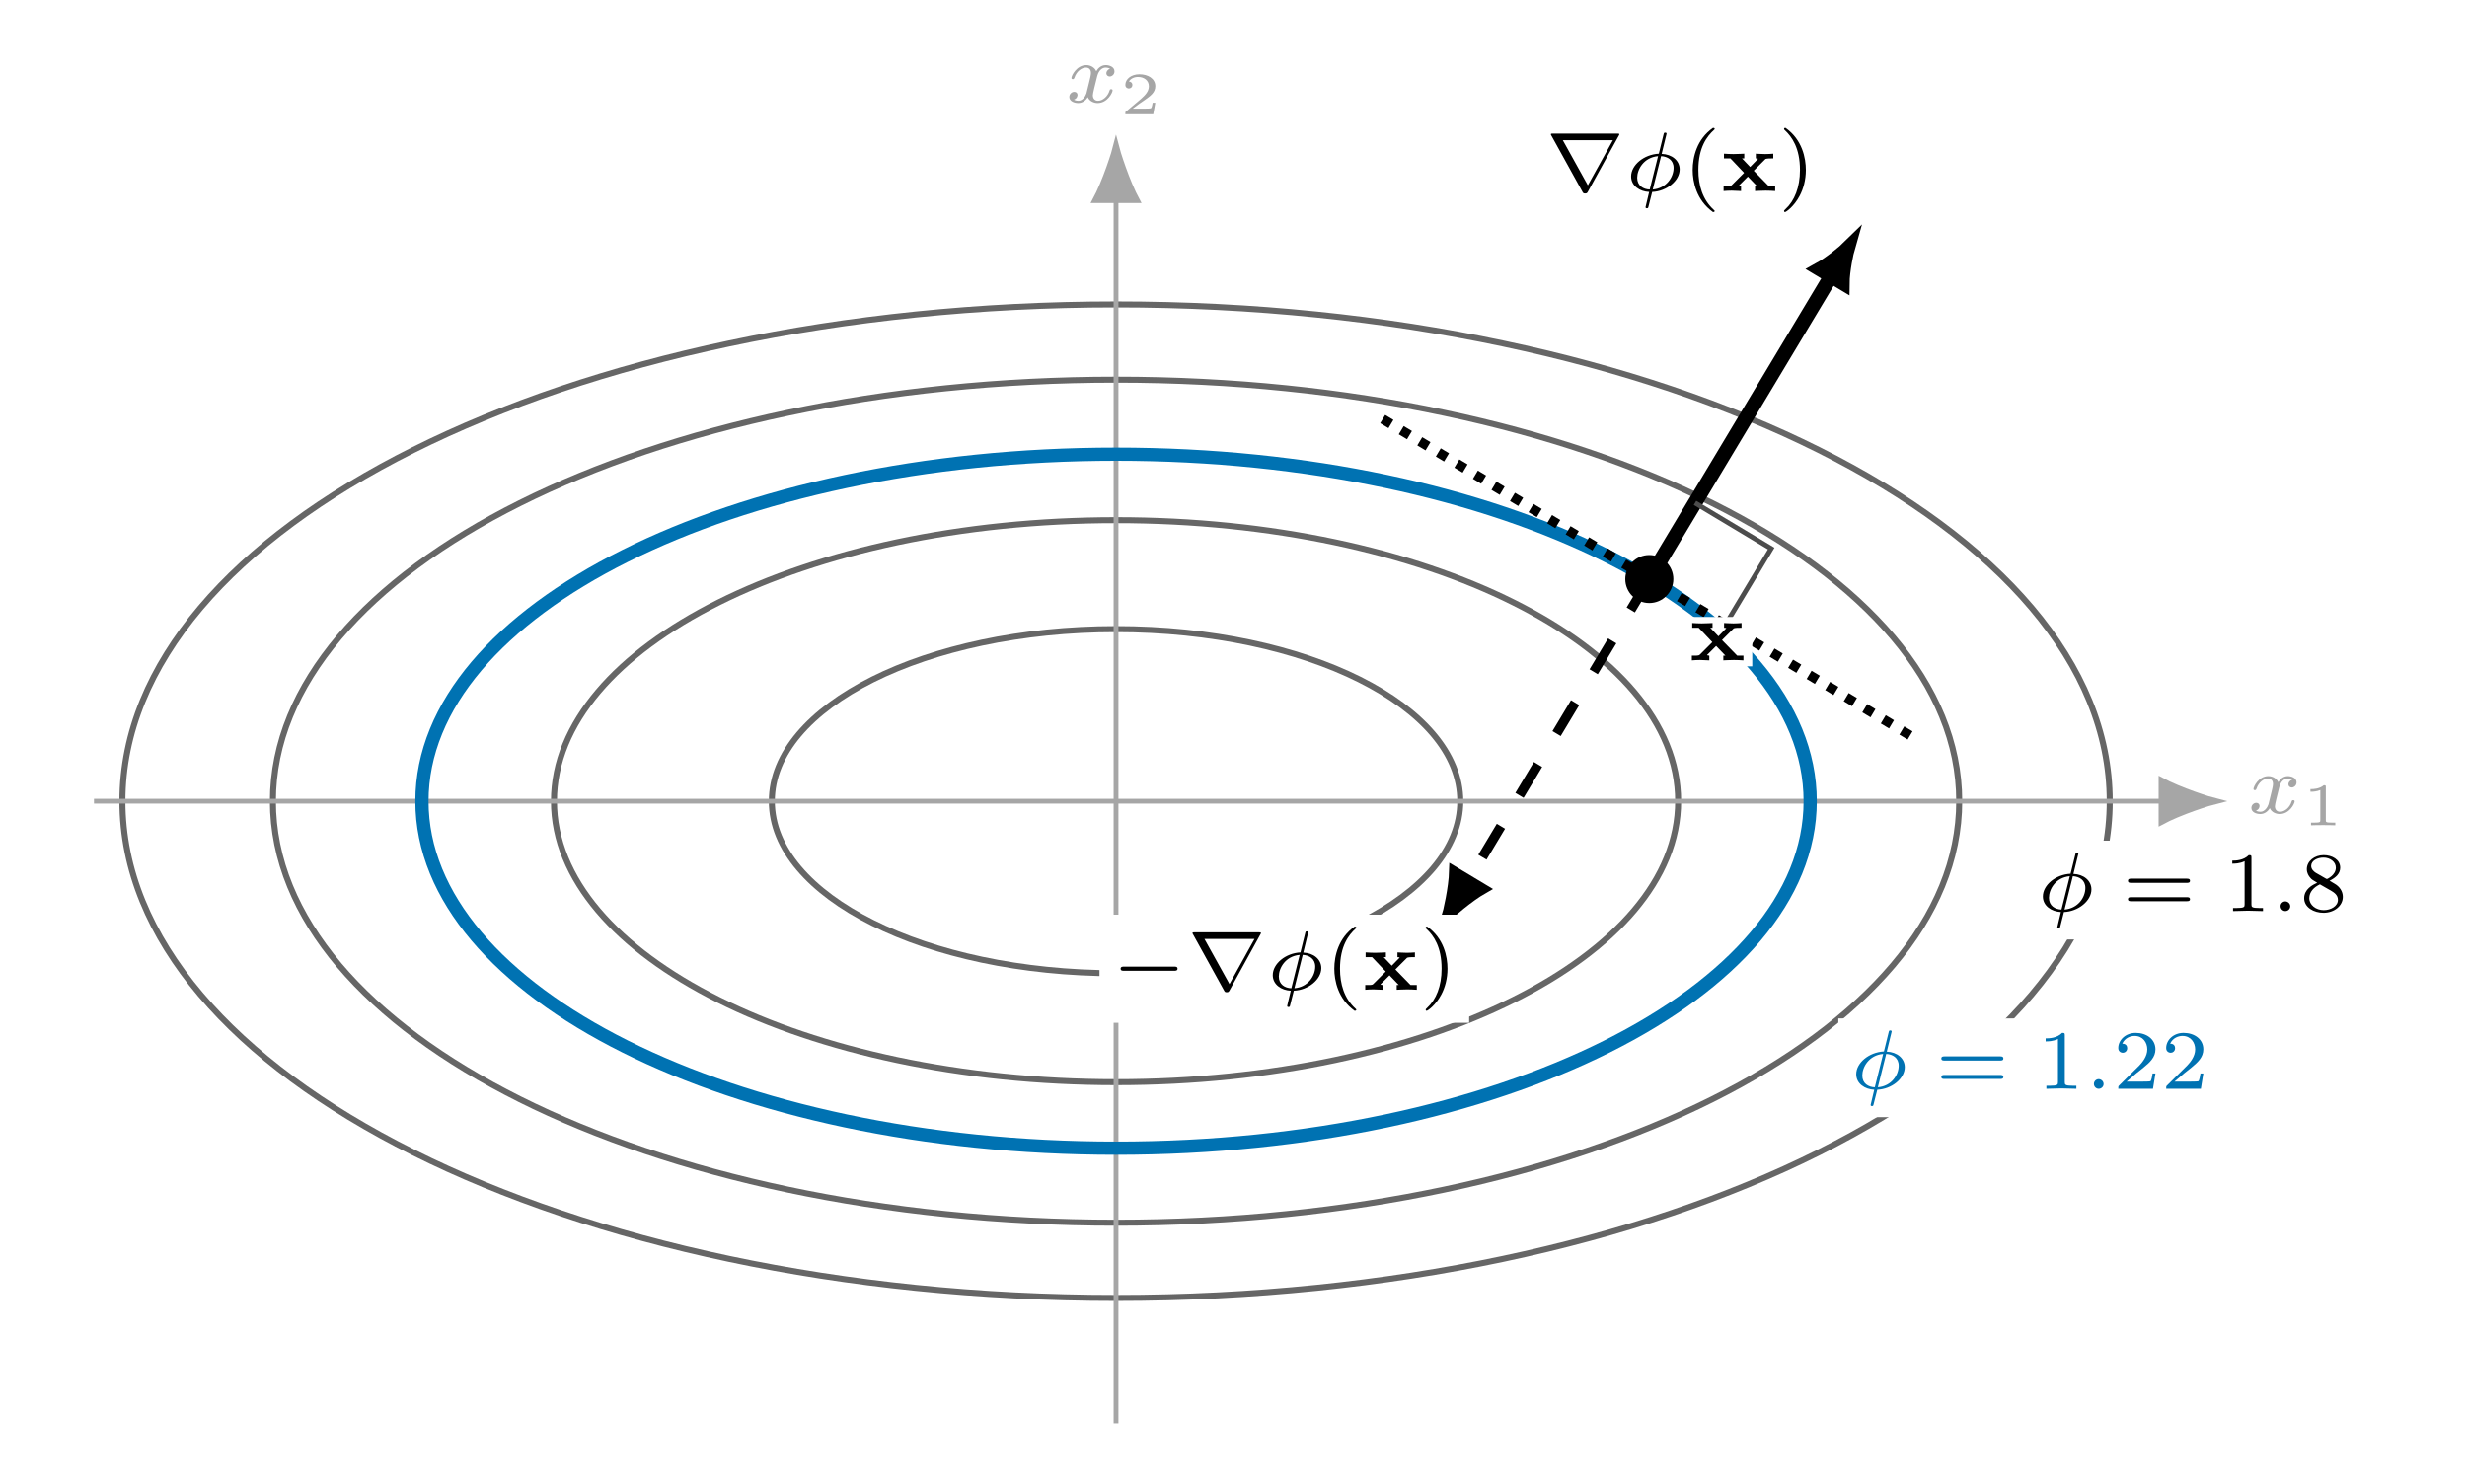
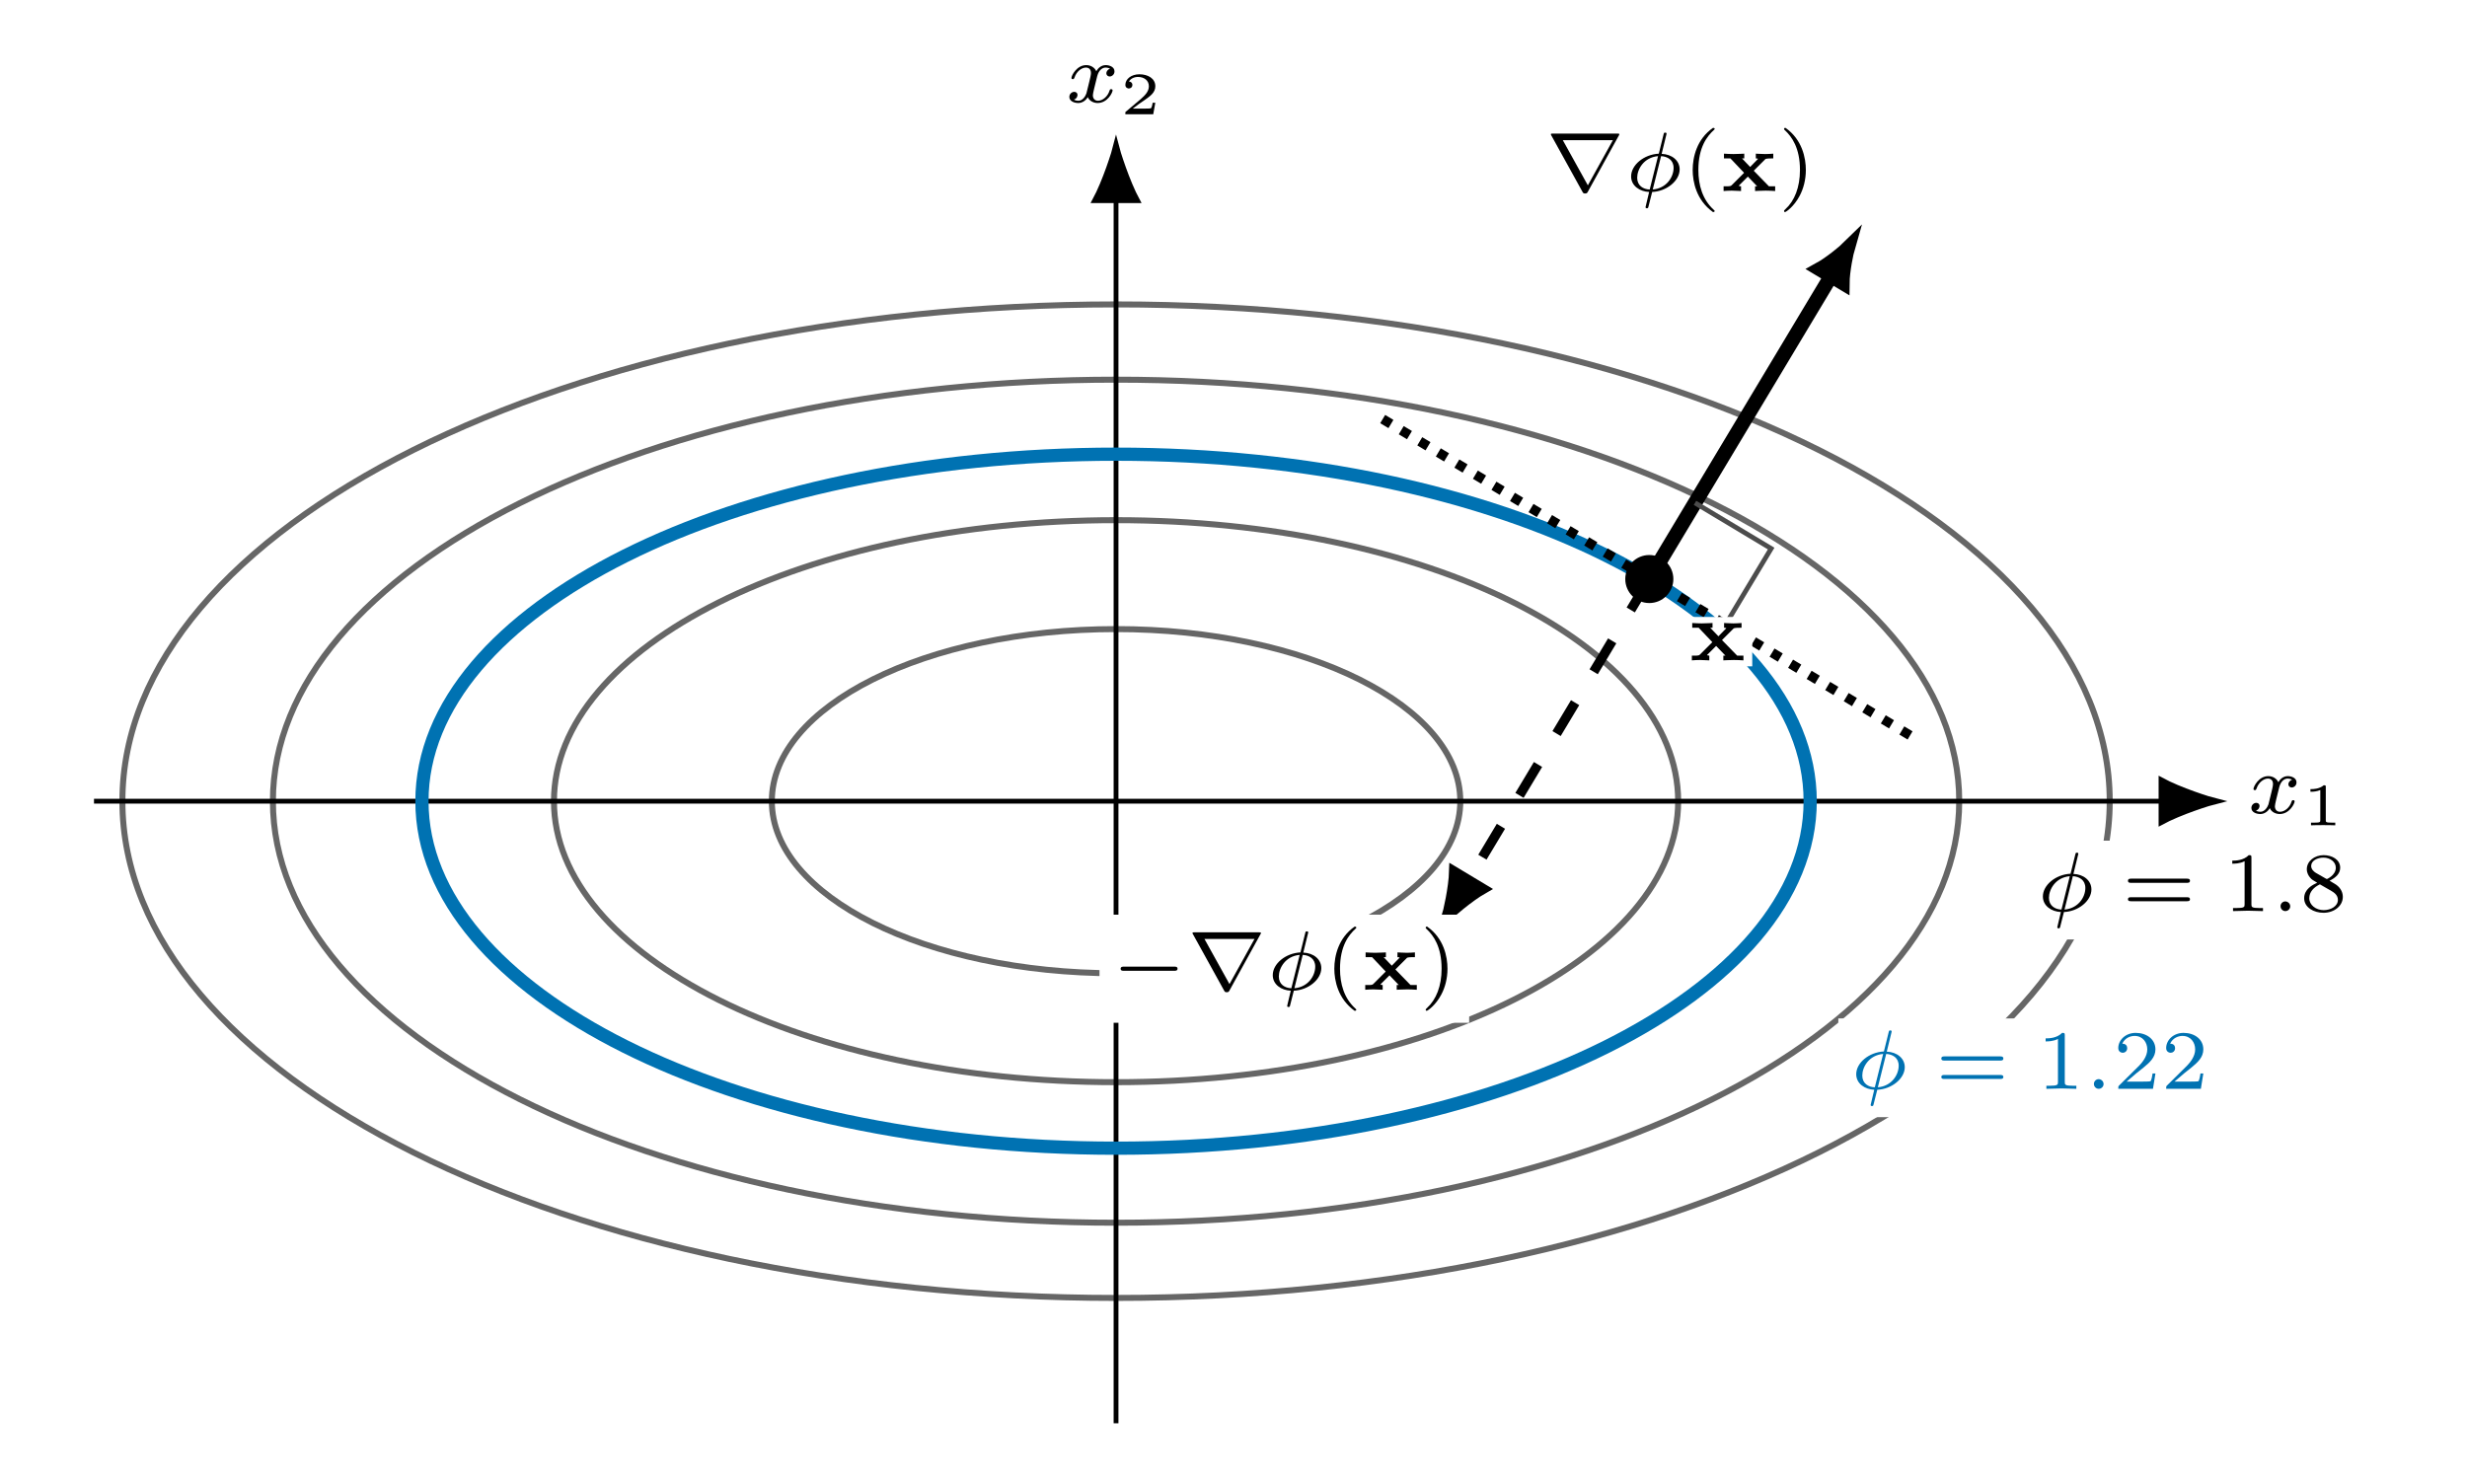
<svg xmlns="http://www.w3.org/2000/svg" xmlns:xlink="http://www.w3.org/1999/xlink" width="203.288pt" height="122.222pt" viewBox="0 0 203.288 122.222">
  <defs>
    <g>
      <g id="glyph-0-0">
        <path d="M 1.734 -0.734 C 1.656 -0.5 1.422 -0.125 1.078 -0.125 C 1.047 -0.125 0.844 -0.125 0.703 -0.219 C 0.984 -0.312 1 -0.562 1 -0.609 C 1 -0.75 0.891 -0.859 0.734 -0.859 C 0.531 -0.859 0.328 -0.688 0.328 -0.438 C 0.328 -0.094 0.719 0.062 1.062 0.062 C 1.375 0.062 1.672 -0.125 1.844 -0.422 C 2 -0.062 2.391 0.062 2.656 0.062 C 3.469 0.062 3.891 -0.797 3.891 -0.984 C 3.891 -1.078 3.797 -1.078 3.781 -1.078 C 3.672 -1.078 3.672 -1.047 3.641 -0.969 C 3.5 -0.484 3.078 -0.125 2.688 -0.125 C 2.422 -0.125 2.266 -0.312 2.266 -0.578 C 2.266 -0.75 2.438 -1.391 2.625 -2.156 C 2.766 -2.688 3.078 -2.859 3.312 -2.859 C 3.328 -2.859 3.531 -2.859 3.688 -2.766 C 3.469 -2.703 3.375 -2.516 3.375 -2.391 C 3.375 -2.234 3.5 -2.125 3.656 -2.125 C 3.812 -2.125 4.047 -2.266 4.047 -2.547 C 4.047 -2.938 3.594 -3.062 3.328 -3.062 C 2.969 -3.062 2.703 -2.828 2.547 -2.562 C 2.422 -2.844 2.109 -3.062 1.719 -3.062 C 0.938 -3.062 0.5 -2.203 0.5 -2 C 0.5 -1.906 0.594 -1.906 0.609 -1.906 C 0.703 -1.906 0.703 -1.938 0.75 -2.031 C 0.922 -2.562 1.359 -2.859 1.688 -2.859 C 1.922 -2.859 2.109 -2.734 2.109 -2.406 C 2.109 -2.266 2.031 -1.922 1.969 -1.688 Z M 1.734 -0.734 " />
      </g>
      <g id="glyph-0-1">
        <path d="M 3.406 -4.719 C 3.406 -4.812 3.328 -4.812 3.297 -4.812 C 3.188 -4.812 3.188 -4.781 3.156 -4.656 L 2.766 -3.078 C 1.531 -3.016 0.484 -2.141 0.484 -1.203 C 0.484 -0.422 1.203 0.047 1.969 0.078 C 1.922 0.297 1.859 0.516 1.812 0.734 C 1.734 1.047 1.672 1.312 1.672 1.328 C 1.672 1.422 1.75 1.422 1.781 1.422 C 1.875 1.422 1.891 1.391 1.922 1.25 L 2.219 0.078 C 3.406 0.031 4.484 -0.844 4.484 -1.781 C 4.484 -2.516 3.844 -3.031 3 -3.062 Z M 2.016 -0.125 C 1.484 -0.141 0.984 -0.438 0.984 -1.094 C 0.984 -1.781 1.516 -2.766 2.703 -2.875 Z M 2.953 -2.875 C 3.484 -2.844 3.984 -2.562 3.984 -1.906 C 3.984 -1.141 3.391 -0.219 2.266 -0.125 Z M 2.953 -2.875 " />
      </g>
      <g id="glyph-0-2">
        <path d="M 1.578 -0.391 C 1.578 -0.641 1.359 -0.797 1.172 -0.797 C 0.953 -0.797 0.781 -0.609 0.781 -0.406 C 0.781 -0.156 0.984 0 1.172 0 C 1.406 0 1.578 -0.188 1.578 -0.391 Z M 1.578 -0.391 " />
      </g>
      <g id="glyph-1-0">
        <path d="M 1.969 -3.156 C 1.969 -3.297 1.953 -3.297 1.797 -3.297 C 1.438 -2.984 0.891 -2.984 0.797 -2.984 L 0.703 -2.984 L 0.703 -2.766 L 0.797 -2.766 C 0.906 -2.766 1.234 -2.781 1.516 -2.906 L 1.516 -0.422 C 1.516 -0.266 1.516 -0.219 0.984 -0.219 L 0.75 -0.219 L 0.75 0 C 1.016 -0.016 1.453 -0.016 1.75 -0.016 C 2.031 -0.016 2.469 -0.016 2.75 0 L 2.75 -0.219 L 2.5 -0.219 C 1.969 -0.219 1.969 -0.266 1.969 -0.422 Z M 1.969 -3.156 " />
      </g>
      <g id="glyph-1-1">
        <path d="M 2.922 -0.953 L 2.703 -0.953 C 2.688 -0.859 2.641 -0.562 2.562 -0.5 C 2.531 -0.469 2.109 -0.469 2.031 -0.469 L 1.062 -0.469 C 1.391 -0.719 1.766 -1 2.062 -1.188 C 2.5 -1.5 2.922 -1.781 2.922 -2.312 C 2.922 -2.953 2.312 -3.297 1.609 -3.297 C 0.938 -3.297 0.453 -2.906 0.453 -2.422 C 0.453 -2.172 0.672 -2.125 0.734 -2.125 C 0.875 -2.125 1.031 -2.219 1.031 -2.422 C 1.031 -2.594 0.906 -2.688 0.75 -2.703 C 0.891 -2.938 1.172 -3.078 1.5 -3.078 C 1.984 -3.078 2.391 -2.797 2.391 -2.312 C 2.391 -1.891 2.094 -1.578 1.719 -1.25 L 0.516 -0.234 C 0.453 -0.188 0.453 -0.188 0.453 -0.156 L 0.453 0 L 2.75 0 Z M 2.922 -0.953 " />
      </g>
      <g id="glyph-2-0">
        <path d="M 6.078 -4.562 C 6.094 -4.578 6.125 -4.641 6.125 -4.672 C 6.125 -4.734 6.078 -4.734 5.953 -4.734 L 0.656 -4.734 C 0.531 -4.734 0.484 -4.734 0.484 -4.672 C 0.484 -4.641 0.516 -4.578 0.531 -4.562 L 3.078 0.047 C 3.141 0.156 3.156 0.203 3.297 0.203 C 3.438 0.203 3.469 0.172 3.531 0.062 Z M 1.469 -4.188 L 5.594 -4.188 L 3.531 -0.469 Z M 1.469 -4.188 " />
      </g>
      <g id="glyph-2-1">
        <path d="M 5.156 -1.562 C 5.266 -1.562 5.438 -1.562 5.438 -1.734 C 5.438 -1.906 5.281 -1.906 5.156 -1.906 L 1.031 -1.906 C 0.922 -1.906 0.75 -1.906 0.75 -1.734 C 0.75 -1.562 0.906 -1.562 1.031 -1.562 Z M 5.156 -1.562 " />
      </g>
      <g id="glyph-3-0">
        <path d="M 2.469 -5.203 C 1.141 -4.281 0.797 -2.797 0.797 -1.734 C 0.797 -0.766 1.094 0.75 2.469 1.734 C 2.516 1.734 2.609 1.734 2.609 1.641 C 2.609 1.609 2.578 1.594 2.531 1.547 C 1.609 0.703 1.266 -0.469 1.266 -1.734 C 1.266 -3.609 1.984 -4.516 2.547 -5.031 C 2.578 -5.062 2.609 -5.078 2.609 -5.125 C 2.609 -5.203 2.516 -5.203 2.469 -5.203 Z M 2.469 -5.203 " />
      </g>
      <g id="glyph-3-1">
        <path d="M 0.625 -5.203 C 0.578 -5.203 0.5 -5.203 0.5 -5.125 C 0.5 -5.078 0.516 -5.062 0.562 -5.016 C 1.156 -4.469 1.812 -3.531 1.812 -1.734 C 1.812 -0.297 1.359 0.812 0.625 1.484 C 0.5 1.609 0.5 1.609 0.5 1.641 C 0.5 1.672 0.516 1.734 0.578 1.734 C 0.672 1.734 1.328 1.266 1.781 0.406 C 2.094 -0.172 2.297 -0.922 2.297 -1.734 C 2.297 -2.719 2 -4.234 0.625 -5.203 Z M 0.625 -5.203 " />
      </g>
      <g id="glyph-3-2">
        <path d="M 5.328 -2.328 C 5.438 -2.328 5.594 -2.328 5.594 -2.5 C 5.594 -2.672 5.422 -2.672 5.328 -2.672 L 0.75 -2.672 C 0.656 -2.672 0.484 -2.672 0.484 -2.5 C 0.484 -2.328 0.641 -2.328 0.75 -2.328 Z M 5.328 -0.812 C 5.422 -0.812 5.594 -0.812 5.594 -0.969 C 5.594 -1.141 5.438 -1.141 5.328 -1.141 L 0.75 -1.141 C 0.641 -1.141 0.484 -1.141 0.484 -0.969 C 0.484 -0.812 0.656 -0.812 0.75 -0.812 Z M 5.328 -0.812 " />
      </g>
      <g id="glyph-3-3">
        <path d="M 2.328 -4.406 C 2.328 -4.594 2.312 -4.609 2.109 -4.609 C 1.672 -4.172 1.047 -4.156 0.75 -4.156 L 0.75 -3.906 C 0.922 -3.906 1.375 -3.906 1.766 -4.109 L 1.766 -0.562 C 1.766 -0.344 1.766 -0.25 1.062 -0.25 L 0.812 -0.25 L 0.812 0 C 0.922 0 1.781 -0.031 2.047 -0.031 C 2.25 -0.031 3.125 0 3.281 0 L 3.281 -0.25 L 3.016 -0.25 C 2.328 -0.25 2.328 -0.344 2.328 -0.562 Z M 2.328 -4.406 " />
      </g>
      <g id="glyph-3-4">
        <path d="M 3.5 -1.266 L 3.266 -1.266 C 3.25 -1.109 3.172 -0.703 3.094 -0.625 C 3.031 -0.594 2.5 -0.594 2.406 -0.594 L 1.125 -0.594 C 1.859 -1.234 2.094 -1.422 2.516 -1.75 C 3.031 -2.172 3.5 -2.594 3.5 -3.25 C 3.5 -4.094 2.766 -4.609 1.875 -4.609 C 1.016 -4.609 0.438 -4 0.438 -3.359 C 0.438 -3.016 0.734 -2.969 0.812 -2.969 C 0.969 -2.969 1.172 -3.094 1.172 -3.344 C 1.172 -3.469 1.125 -3.719 0.766 -3.719 C 0.984 -4.203 1.453 -4.359 1.781 -4.359 C 2.469 -4.359 2.828 -3.812 2.828 -3.25 C 2.828 -2.656 2.406 -2.172 2.172 -1.922 L 0.5 -0.266 C 0.438 -0.203 0.438 -0.188 0.438 0 L 3.297 0 Z M 3.5 -1.266 " />
      </g>
      <g id="glyph-3-5">
        <path d="M 2.469 -2.5 C 3 -2.766 3.344 -3.094 3.344 -3.578 C 3.344 -4.25 2.656 -4.609 1.984 -4.609 C 1.219 -4.609 0.594 -4.109 0.594 -3.453 C 0.594 -3.125 0.75 -2.891 0.875 -2.75 C 0.984 -2.609 1.047 -2.578 1.453 -2.328 C 1.062 -2.172 0.375 -1.797 0.375 -1.062 C 0.375 -0.297 1.172 0.141 1.969 0.141 C 2.844 0.141 3.562 -0.422 3.562 -1.172 C 3.562 -1.625 3.297 -2.016 2.891 -2.25 C 2.797 -2.312 2.562 -2.453 2.469 -2.5 Z M 1.328 -3.156 C 1.156 -3.266 0.953 -3.453 0.953 -3.719 C 0.953 -4.156 1.469 -4.406 1.969 -4.406 C 2.5 -4.406 2.984 -4.062 2.984 -3.578 C 2.984 -2.953 2.266 -2.641 2.25 -2.641 C 2.234 -2.641 2.219 -2.656 2.172 -2.672 Z M 1.672 -2.203 L 2.625 -1.656 C 2.797 -1.547 3.156 -1.344 3.156 -0.922 C 3.156 -0.406 2.578 -0.078 1.984 -0.078 C 1.344 -0.078 0.797 -0.5 0.797 -1.062 C 0.797 -1.578 1.172 -1.969 1.672 -2.203 Z M 1.672 -2.203 " />
      </g>
      <g id="glyph-4-0">
        <path d="M 2.734 -1.672 L 3.703 -2.641 C 3.859 -2.688 4.047 -2.688 4.344 -2.688 L 4.344 -3.078 C 4.125 -3.062 3.891 -3.047 3.672 -3.047 C 3.438 -3.047 2.953 -3.078 2.906 -3.078 L 2.906 -2.688 C 2.984 -2.688 3.031 -2.672 3.094 -2.656 L 2.438 -1.984 L 1.766 -2.688 L 1.953 -2.688 L 1.953 -3.078 C 1.906 -3.078 1.359 -3.047 1.062 -3.047 C 0.812 -3.047 0.547 -3.062 0.281 -3.078 L 0.281 -2.688 L 0.812 -2.688 L 1.938 -1.5 L 0.938 -0.5 C 0.859 -0.422 0.844 -0.406 0.625 -0.391 C 0.516 -0.391 0.281 -0.391 0.25 -0.391 L 0.25 0 C 0.469 -0.016 0.688 -0.031 0.922 -0.031 C 1.109 -0.031 1.594 0 1.688 0 L 1.688 -0.391 C 1.578 -0.391 1.547 -0.406 1.5 -0.438 L 2.25 -1.188 L 3.016 -0.391 L 2.844 -0.391 L 2.844 0 C 2.844 0 3.406 -0.031 3.719 -0.031 C 3.969 -0.031 4.234 -0.016 4.5 0 L 4.5 -0.391 L 3.984 -0.391 Z M 2.734 -1.672 " />
      </g>
    </g>
  </defs>
  <path fill="none" stroke-width="0.498" stroke-linecap="butt" stroke-linejoin="miter" stroke="rgb(39.999%, 39.999%, 39.999%)" stroke-opacity="1" stroke-miterlimit="10" d="M 28.546 -0.001 C 28.546 7.881 15.766 14.273 -0.002 14.273 C -15.766 14.273 -28.546 7.881 -28.546 -0.001 C -28.546 -7.883 -15.766 -14.271 -0.002 -14.271 C 15.766 -14.271 28.546 -7.883 28.546 -0.001 Z M 28.546 -0.001 " transform="matrix(0.993675, 0, 0, -0.993675, 91.9666, 66.02671)" />
  <path fill="none" stroke-width="0.498" stroke-linecap="butt" stroke-linejoin="miter" stroke="rgb(39.999%, 39.999%, 39.999%)" stroke-opacity="1" stroke-miterlimit="10" d="M 46.613 -0.001 C 46.613 12.874 25.743 23.307 -0.002 23.307 C -25.743 23.307 -46.613 12.874 -46.613 -0.001 C -46.613 -12.871 -25.743 -23.304 -0.002 -23.304 C 25.743 -23.304 46.613 -12.871 46.613 -0.001 Z M 46.613 -0.001 " transform="matrix(0.993675, 0, 0, -0.993675, 91.9666, 66.02671)" />
  <path fill="none" stroke-width="0.498" stroke-linecap="butt" stroke-linejoin="miter" stroke="rgb(39.999%, 39.999%, 39.999%)" stroke-opacity="1" stroke-miterlimit="10" d="M 57.562 -0.001 C 57.562 15.897 31.793 28.783 -0.002 28.783 C -31.793 28.783 -57.561 15.897 -57.561 -0.001 C -57.561 -15.894 -31.793 -28.78 -0.002 -28.78 C 31.793 -28.78 57.562 -15.894 57.562 -0.001 Z M 57.562 -0.001 " transform="matrix(0.993675, 0, 0, -0.993675, 91.9666, 66.02671)" />
  <path fill="none" stroke-width="0.498" stroke-linecap="butt" stroke-linejoin="miter" stroke="rgb(39.999%, 39.999%, 39.999%)" stroke-opacity="1" stroke-miterlimit="10" d="M 69.921 -0.001 C 69.921 19.309 38.618 34.959 -0.002 34.959 C -38.617 34.959 -69.921 19.309 -69.921 -0.001 C -69.921 -19.306 -38.617 -34.96 -0.002 -34.96 C 38.618 -34.96 69.921 -19.306 69.921 -0.001 Z M 69.921 -0.001 " transform="matrix(0.993675, 0, 0, -0.993675, 91.9666, 66.02671)" />
  <path fill="none" stroke-width="0.498" stroke-linecap="butt" stroke-linejoin="miter" stroke="rgb(39.999%, 39.999%, 39.999%)" stroke-opacity="1" stroke-miterlimit="10" d="M 82.402 -0.001 C 82.402 22.753 45.509 41.201 -0.002 41.201 C -45.508 41.201 -82.402 22.753 -82.402 -0.001 C -82.402 -22.754 -45.508 -41.199 -0.002 -41.199 C 45.509 -41.199 82.402 -22.754 82.402 -0.001 Z M 82.402 -0.001 " transform="matrix(0.993675, 0, 0, -0.993675, 91.9666, 66.02671)" />
-   <path fill="none" stroke-width="0.399" stroke-linecap="butt" stroke-linejoin="miter" stroke="rgb(64.999%, 64.999%, 64.999%)" stroke-opacity="1" stroke-miterlimit="10" d="M -84.757 -0.001 L 86.656 -0.001 " transform="matrix(0.993675, 0, 0, -0.993675, 91.9666, 66.02671)" />
-   <path fill-rule="nonzero" fill="rgb(64.999%, 64.999%, 64.999%)" fill-opacity="1" stroke-width="0.399" stroke-linecap="butt" stroke-linejoin="miter" stroke="rgb(64.999%, 64.999%, 64.999%)" stroke-opacity="1" stroke-miterlimit="10" d="M 4.649 -0.001 C 4.079 0.137 1.567 0.923 -0.002 1.78 L -0.002 -1.778 C 1.567 -0.924 4.079 -0.138 4.649 -0.001 Z M 4.649 -0.001 " transform="matrix(0.993675, 0, 0, -0.993675, 178.0757, 66.02671)" />
-   <g fill="rgb(64.999%, 64.999%, 64.999%)" fill-opacity="1">
+   <path fill="none" stroke-width="0.399" stroke-linecap="butt" stroke-linejoin="miter" stroke="rgb(0%, 0%, 0%)" stroke-opacity="1" stroke-miterlimit="10" d="M -84.757 -0.001 L 86.656 -0.001 " transform="matrix(0.993675, 0, 0, -0.993675, 91.9666, 66.02671)" />
+   <path fill-rule="nonzero" fill="rgb(0%, 0%, 0%)" fill-opacity="1" stroke-width="0.399" stroke-linecap="butt" stroke-linejoin="miter" stroke="rgb(0%, 0%, 0%)" stroke-opacity="1" stroke-miterlimit="10" d="M 4.649 -0.001 C 4.079 0.137 1.567 0.923 -0.002 1.78 L -0.002 -1.778 C 1.567 -0.924 4.079 -0.138 4.649 -0.001 Z M 4.649 -0.001 " transform="matrix(0.993675, 0, 0, -0.993675, 178.0757, 66.02671)" />
+   <g fill="rgb(0%, 0%, 0%)" fill-opacity="1">
    <use xlink:href="#glyph-0-0" x="185.193" y="67.023" />
  </g>
-   <g fill="rgb(64.999%, 64.999%, 64.999%)" fill-opacity="1">
+   <g fill="rgb(0%, 0%, 0%)" fill-opacity="1">
    <use xlink:href="#glyph-1-0" x="189.683" y="68.014" />
  </g>
-   <path fill="none" stroke-width="0.399" stroke-linecap="butt" stroke-linejoin="miter" stroke="rgb(64.999%, 64.999%, 64.999%)" stroke-opacity="1" stroke-miterlimit="10" d="M -0.002 -51.593 L -0.002 49.807 " transform="matrix(0.993675, 0, 0, -0.993675, 91.9666, 66.02671)" />
-   <path fill-rule="nonzero" fill="rgb(64.999%, 64.999%, 64.999%)" fill-opacity="1" stroke-width="0.399" stroke-linecap="butt" stroke-linejoin="miter" stroke="rgb(64.999%, 64.999%, 64.999%)" stroke-opacity="1" stroke-miterlimit="10" d="M 4.647 0.002 C 4.077 0.139 1.569 0.926 0 1.779 L 0 -1.779 C 1.569 -0.926 4.077 -0.14 4.647 0.002 Z M 4.647 0.002 " transform="matrix(0, -0.993675, -0.993675, 0, 91.9666, 16.53544)" />
-   <g fill="rgb(64.999%, 64.999%, 64.999%)" fill-opacity="1">
+   <path fill="none" stroke-width="0.399" stroke-linecap="butt" stroke-linejoin="miter" stroke="rgb(0%, 0%, 0%)" stroke-opacity="1" stroke-miterlimit="10" d="M -0.002 -51.593 L -0.002 49.807 " transform="matrix(0.993675, 0, 0, -0.993675, 91.9666, 66.02671)" />
+   <path fill-rule="nonzero" fill="rgb(0%, 0%, 0%)" fill-opacity="1" stroke-width="0.399" stroke-linecap="butt" stroke-linejoin="miter" stroke="rgb(0%, 0%, 0%)" stroke-opacity="1" stroke-miterlimit="10" d="M 4.647 0.002 C 4.077 0.139 1.569 0.926 0 1.779 L 0 -1.779 C 1.569 -0.926 4.077 -0.14 4.647 0.002 Z M 4.647 0.002 " transform="matrix(0, -0.993675, -0.993675, 0, 91.9666, 16.53544)" />
+   <g fill="rgb(0%, 0%, 0%)" fill-opacity="1">
    <use xlink:href="#glyph-0-0" x="87.79" y="8.428" />
  </g>
-   <g fill="rgb(64.999%, 64.999%, 64.999%)" fill-opacity="1">
+   <g fill="rgb(0%, 0%, 0%)" fill-opacity="1">
    <use xlink:href="#glyph-1-1" x="92.28" y="9.418" />
  </g>
  <path fill="none" stroke-width="1.096" stroke-linecap="butt" stroke-linejoin="miter" stroke="rgb(0%, 44.707%, 69.803%)" stroke-opacity="1" stroke-miterlimit="10" d="M 57.562 -0.001 C 57.562 15.897 31.789 28.779 -0.002 28.779 C -31.789 28.779 -57.561 15.897 -57.561 -0.001 C -57.561 -15.894 -31.789 -28.78 -0.002 -28.78 C 31.789 -28.78 57.562 -15.894 57.562 -0.001 Z M 57.562 -0.001 " transform="matrix(0.993675, 0, 0, -0.993675, 91.9666, 66.02671)" />
  <path fill-rule="nonzero" fill="rgb(0%, 0%, 0%)" fill-opacity="1" stroke-width="0.399" stroke-linecap="butt" stroke-linejoin="miter" stroke="rgb(0%, 0%, 0%)" stroke-opacity="1" stroke-miterlimit="10" d="M 46.016 18.424 C 46.016 19.415 45.21 20.217 44.219 20.217 C 43.229 20.217 42.427 19.415 42.427 18.424 C 42.427 17.434 43.229 16.632 44.219 16.632 C 45.21 16.632 46.016 17.434 46.016 18.424 Z M 46.016 18.424 " transform="matrix(0.993675, 0, 0, -0.993675, 91.9666, 66.02671)" />
  <path fill="none" stroke-width="0.797" stroke-linecap="butt" stroke-linejoin="miter" stroke="rgb(0%, 0%, 0%)" stroke-opacity="1" stroke-dasharray="0.797 0.996" stroke-miterlimit="10" d="M 22.111 31.692 L 66.332 5.161 " transform="matrix(0.993675, 0, 0, -0.993675, 91.9666, 66.02671)" />
  <path fill="none" stroke-width="1.196" stroke-linecap="butt" stroke-linejoin="miter" stroke="rgb(0%, 0%, 0%)" stroke-opacity="1" stroke-miterlimit="10" d="M 44.219 18.424 L 59.283 43.533 " transform="matrix(0.993675, 0, 0, -0.993675, 91.9666, 66.02671)" />
  <path fill-rule="nonzero" fill="rgb(0%, 0%, 0%)" fill-opacity="1" stroke-width="1.134" stroke-linecap="butt" stroke-linejoin="miter" stroke="rgb(0%, 0%, 0%)" stroke-opacity="1" stroke-miterlimit="10" d="M 2.766 0.001 C 2.424 0.089 0.934 0.593 0.001 1.139 L 0.002 -1.139 C 0.933 -0.59 2.425 -0.089 2.766 0.001 Z M 2.766 0.001 " transform="matrix(0.511226, -0.852046, -0.852046, -0.511226, 150.8758, 22.77091)" />
  <path fill="none" stroke-width="0.797" stroke-linecap="butt" stroke-linejoin="miter" stroke="rgb(0%, 0%, 0%)" stroke-opacity="1" stroke-dasharray="2.989 2.989" stroke-miterlimit="10" d="M 44.219 18.424 L 29.246 -6.534 " transform="matrix(0.993675, 0, 0, -0.993675, 91.9666, 66.02671)" />
  <path fill-rule="nonzero" fill="rgb(0%, 0%, 0%)" fill-opacity="1" stroke-width="0.797" stroke-linecap="butt" stroke-linejoin="miter" stroke="rgb(0%, 0%, 0%)" stroke-opacity="1" stroke-miterlimit="10" d="M 3.628 0.001 C 3.181 0.113 1.224 0.745 0.001 1.432 L 0.001 -1.433 C 1.224 -0.745 3.182 -0.111 3.628 0.001 Z M 3.628 0.001 " transform="matrix(-0.511226, 0.852046, 0.852046, 0.511226, 121.0261, 72.52118)" />
  <path fill="none" stroke-width="0.399" stroke-linecap="butt" stroke-linejoin="miter" stroke="rgb(29.999%, 29.999%, 29.999%)" stroke-opacity="1" stroke-miterlimit="10" d="M 48.009 24.742 L 54.326 20.952 L 50.537 14.639 " transform="matrix(0.993675, 0, 0, -0.993675, 91.9666, 66.02671)" />
  <g fill="rgb(0%, 0%, 0%)" fill-opacity="1">
    <use xlink:href="#glyph-2-0" x="127.312" y="15.742" />
  </g>
  <g fill="rgb(0%, 0%, 0%)" fill-opacity="1">
    <use xlink:href="#glyph-0-1" x="133.925" y="15.742" />
  </g>
  <g fill="rgb(0%, 0%, 0%)" fill-opacity="1">
    <use xlink:href="#glyph-3-0" x="138.685" y="15.742" />
  </g>
  <g fill="rgb(0%, 0%, 0%)" fill-opacity="1">
    <use xlink:href="#glyph-4-0" x="141.779" y="15.742" />
  </g>
  <g fill="rgb(0%, 0%, 0%)" fill-opacity="1">
    <use xlink:href="#glyph-3-1" x="146.51" y="15.742" />
  </g>
  <path fill-rule="nonzero" fill="rgb(100%, 100%, 100%)" fill-opacity="1" d="M 90.602 84.289 L 121.062 84.289 L 121.062 75.379 L 90.602 75.379 Z M 90.602 84.289 " />
  <g fill="rgb(0%, 0%, 0%)" fill-opacity="1">
    <use xlink:href="#glyph-2-1" x="91.594" y="81.567" />
    <use xlink:href="#glyph-2-0" x="97.781" y="81.567" />
  </g>
  <g fill="rgb(0%, 0%, 0%)" fill-opacity="1">
    <use xlink:href="#glyph-0-1" x="104.395" y="81.567" />
  </g>
  <g fill="rgb(0%, 0%, 0%)" fill-opacity="1">
    <use xlink:href="#glyph-3-0" x="109.155" y="81.567" />
  </g>
  <g fill="rgb(0%, 0%, 0%)" fill-opacity="1">
    <use xlink:href="#glyph-4-0" x="112.249" y="81.567" />
  </g>
  <g fill="rgb(0%, 0%, 0%)" fill-opacity="1">
    <use xlink:href="#glyph-3-1" x="116.98" y="81.567" />
  </g>
  <path fill-rule="nonzero" fill="rgb(100%, 100%, 100%)" fill-opacity="1" d="M 138.668 54.914 L 144.391 54.914 L 144.391 50.844 L 138.668 50.844 Z M 138.668 54.914 " />
  <g fill="rgb(0%, 0%, 0%)" fill-opacity="1">
    <use xlink:href="#glyph-4-0" x="139.164" y="54.421" />
  </g>
  <path fill-rule="nonzero" fill="rgb(100%, 100%, 100%)" fill-opacity="1" d="M 151.484 92.066 L 183 92.066 L 183 83.93 L 151.484 83.93 Z M 151.484 92.066 " />
  <g fill="rgb(0%, 44.707%, 69.803%)" fill-opacity="1">
    <use xlink:href="#glyph-0-1" x="152.474" y="89.73" />
  </g>
  <g fill="rgb(0%, 44.707%, 69.803%)" fill-opacity="1">
    <use xlink:href="#glyph-3-2" x="159.487" y="89.73" />
  </g>
  <g fill="rgb(0%, 44.707%, 69.803%)" fill-opacity="1">
    <use xlink:href="#glyph-3-3" x="167.816" y="89.73" />
  </g>
  <g fill="rgb(0%, 44.707%, 69.803%)" fill-opacity="1">
    <use xlink:href="#glyph-0-2" x="171.763" y="89.73" />
  </g>
  <g fill="rgb(0%, 44.707%, 69.803%)" fill-opacity="1">
    <use xlink:href="#glyph-3-4" x="174.114" y="89.73" />
    <use xlink:href="#glyph-3-4" x="178.06" y="89.73" />
  </g>
  <path fill-rule="nonzero" fill="rgb(100%, 100%, 100%)" fill-opacity="1" d="M 166.863 77.422 L 194.434 77.422 L 194.434 69.281 L 166.863 69.281 Z M 166.863 77.422 " />
  <g fill="rgb(0%, 0%, 0%)" fill-opacity="1">
    <use xlink:href="#glyph-0-1" x="167.855" y="75.083" />
  </g>
  <g fill="rgb(0%, 0%, 0%)" fill-opacity="1">
    <use xlink:href="#glyph-3-2" x="174.867" y="75.083" />
  </g>
  <g fill="rgb(0%, 0%, 0%)" fill-opacity="1">
    <use xlink:href="#glyph-3-3" x="183.196" y="75.083" />
  </g>
  <g fill="rgb(0%, 0%, 0%)" fill-opacity="1">
    <use xlink:href="#glyph-0-2" x="187.143" y="75.083" />
  </g>
  <g fill="rgb(0%, 0%, 0%)" fill-opacity="1">
    <use xlink:href="#glyph-3-5" x="189.494" y="75.083" />
  </g>
</svg>
